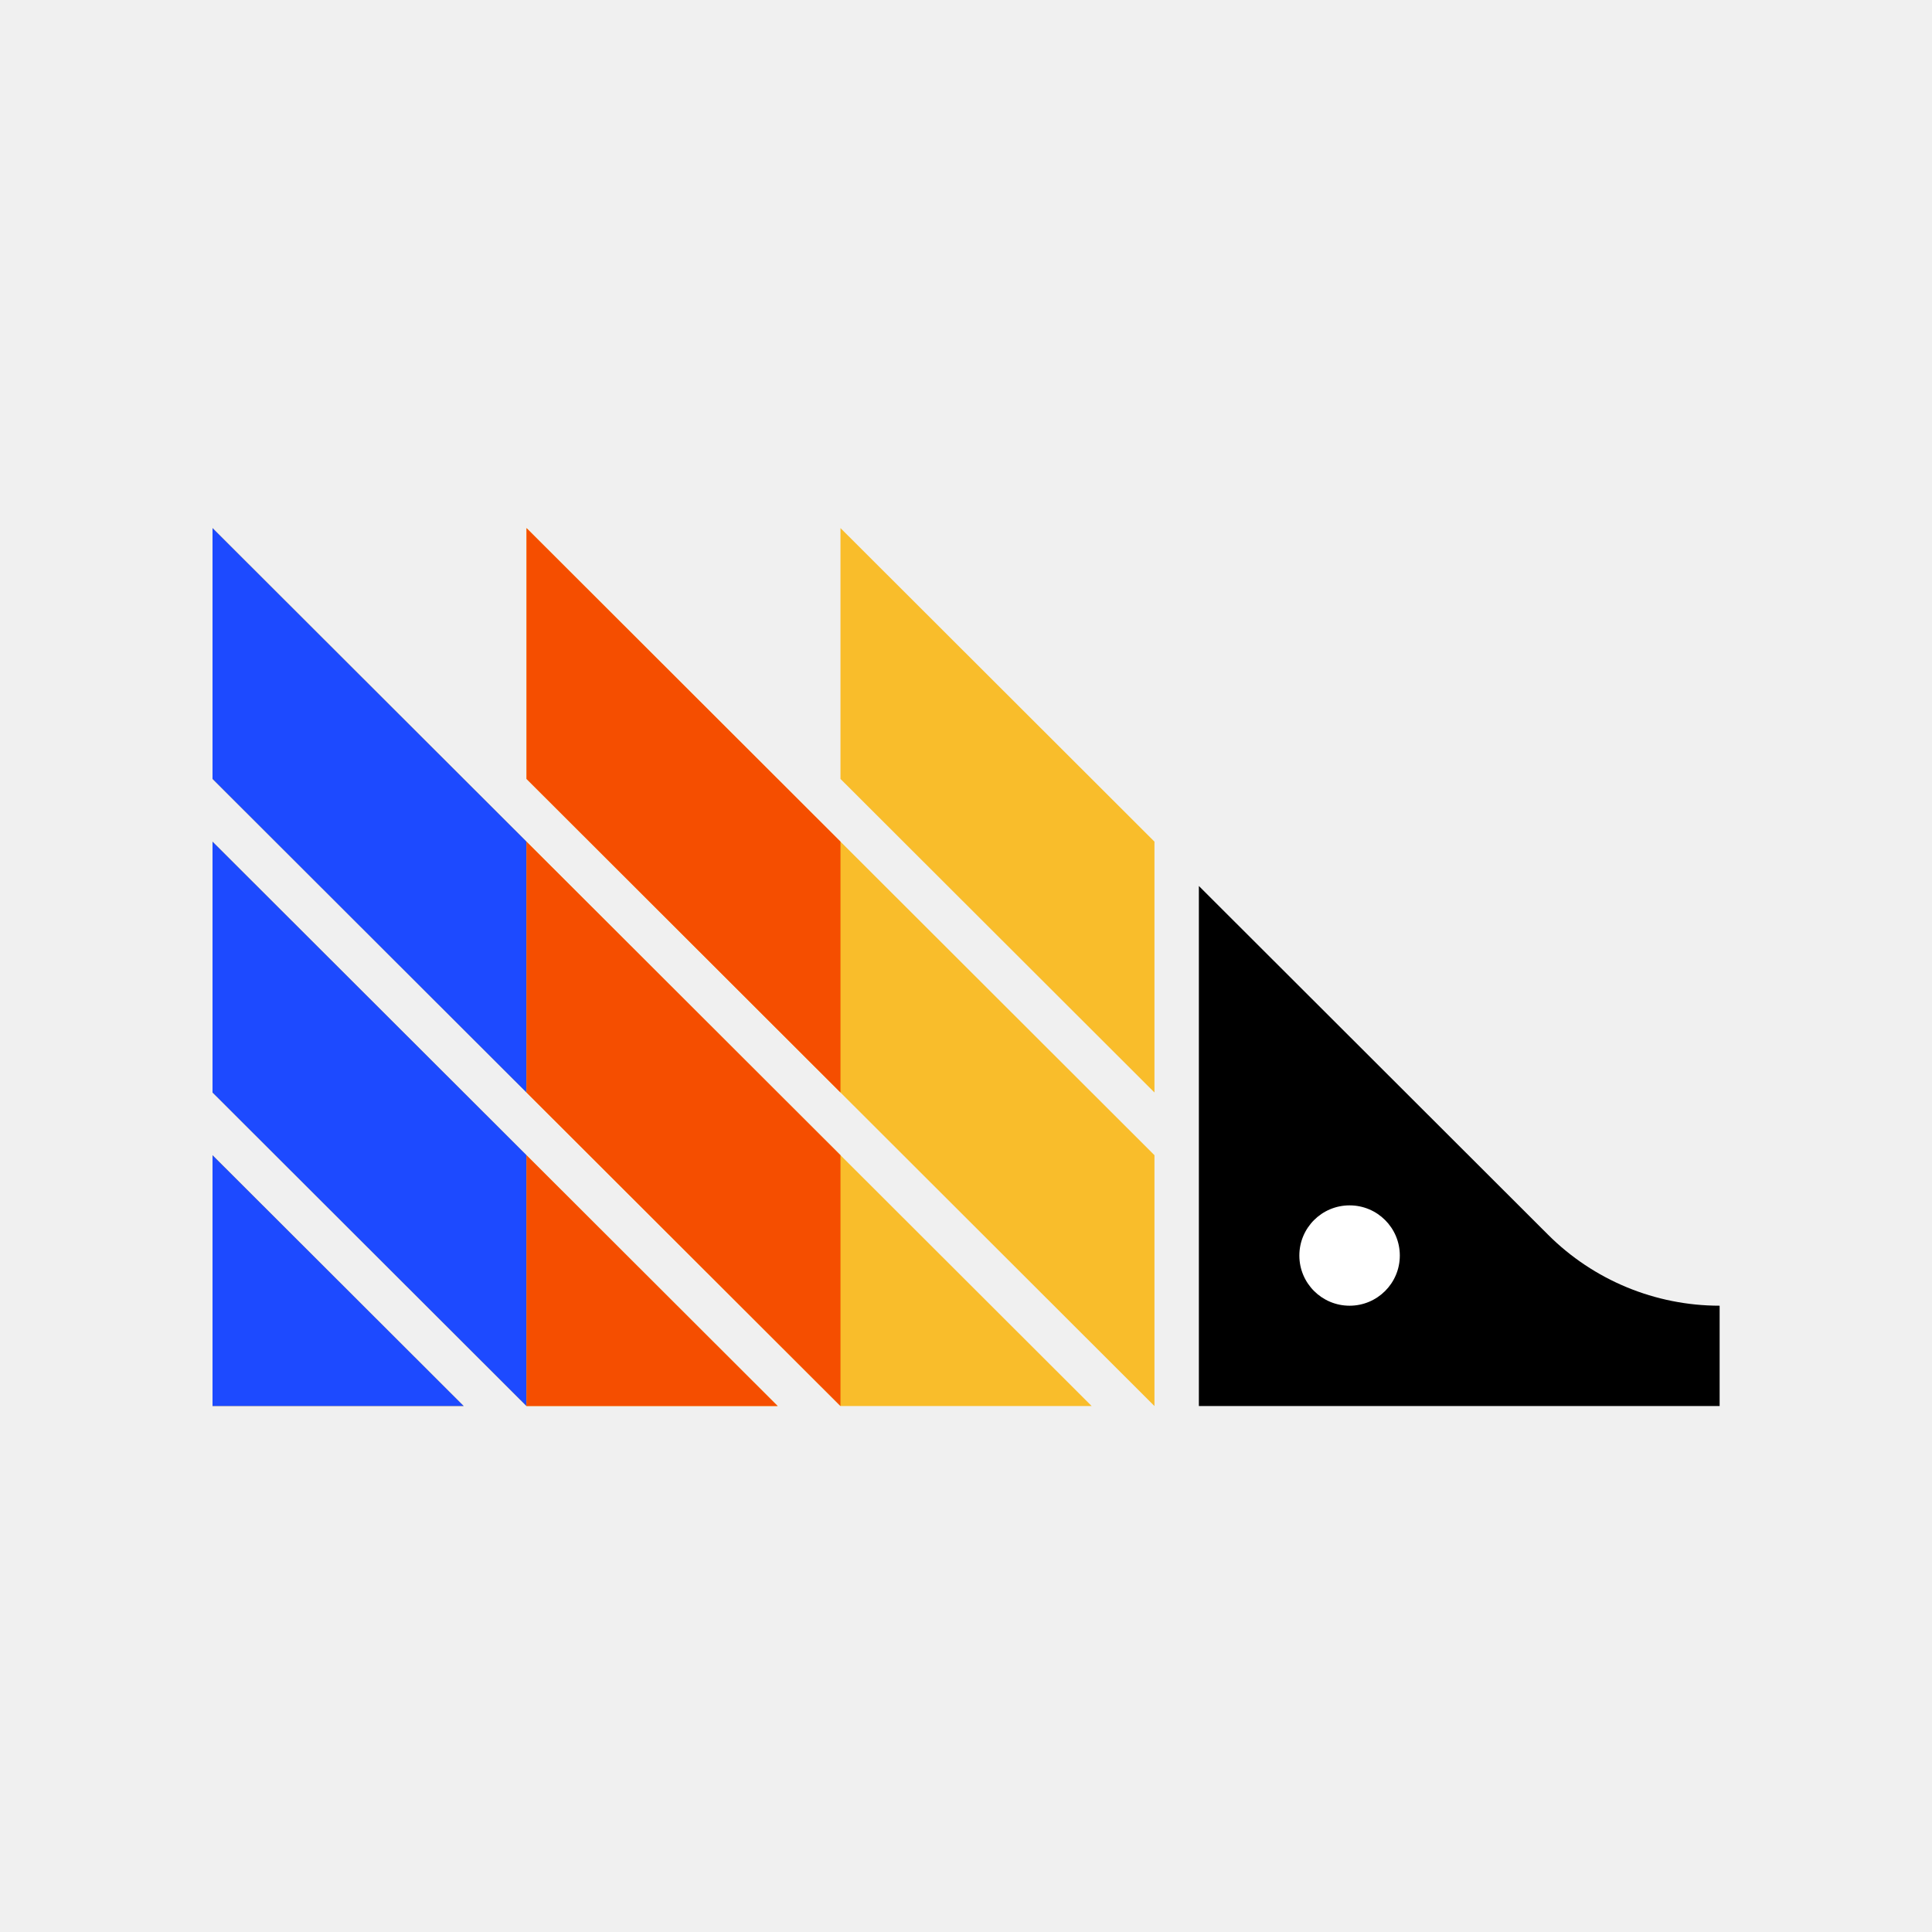
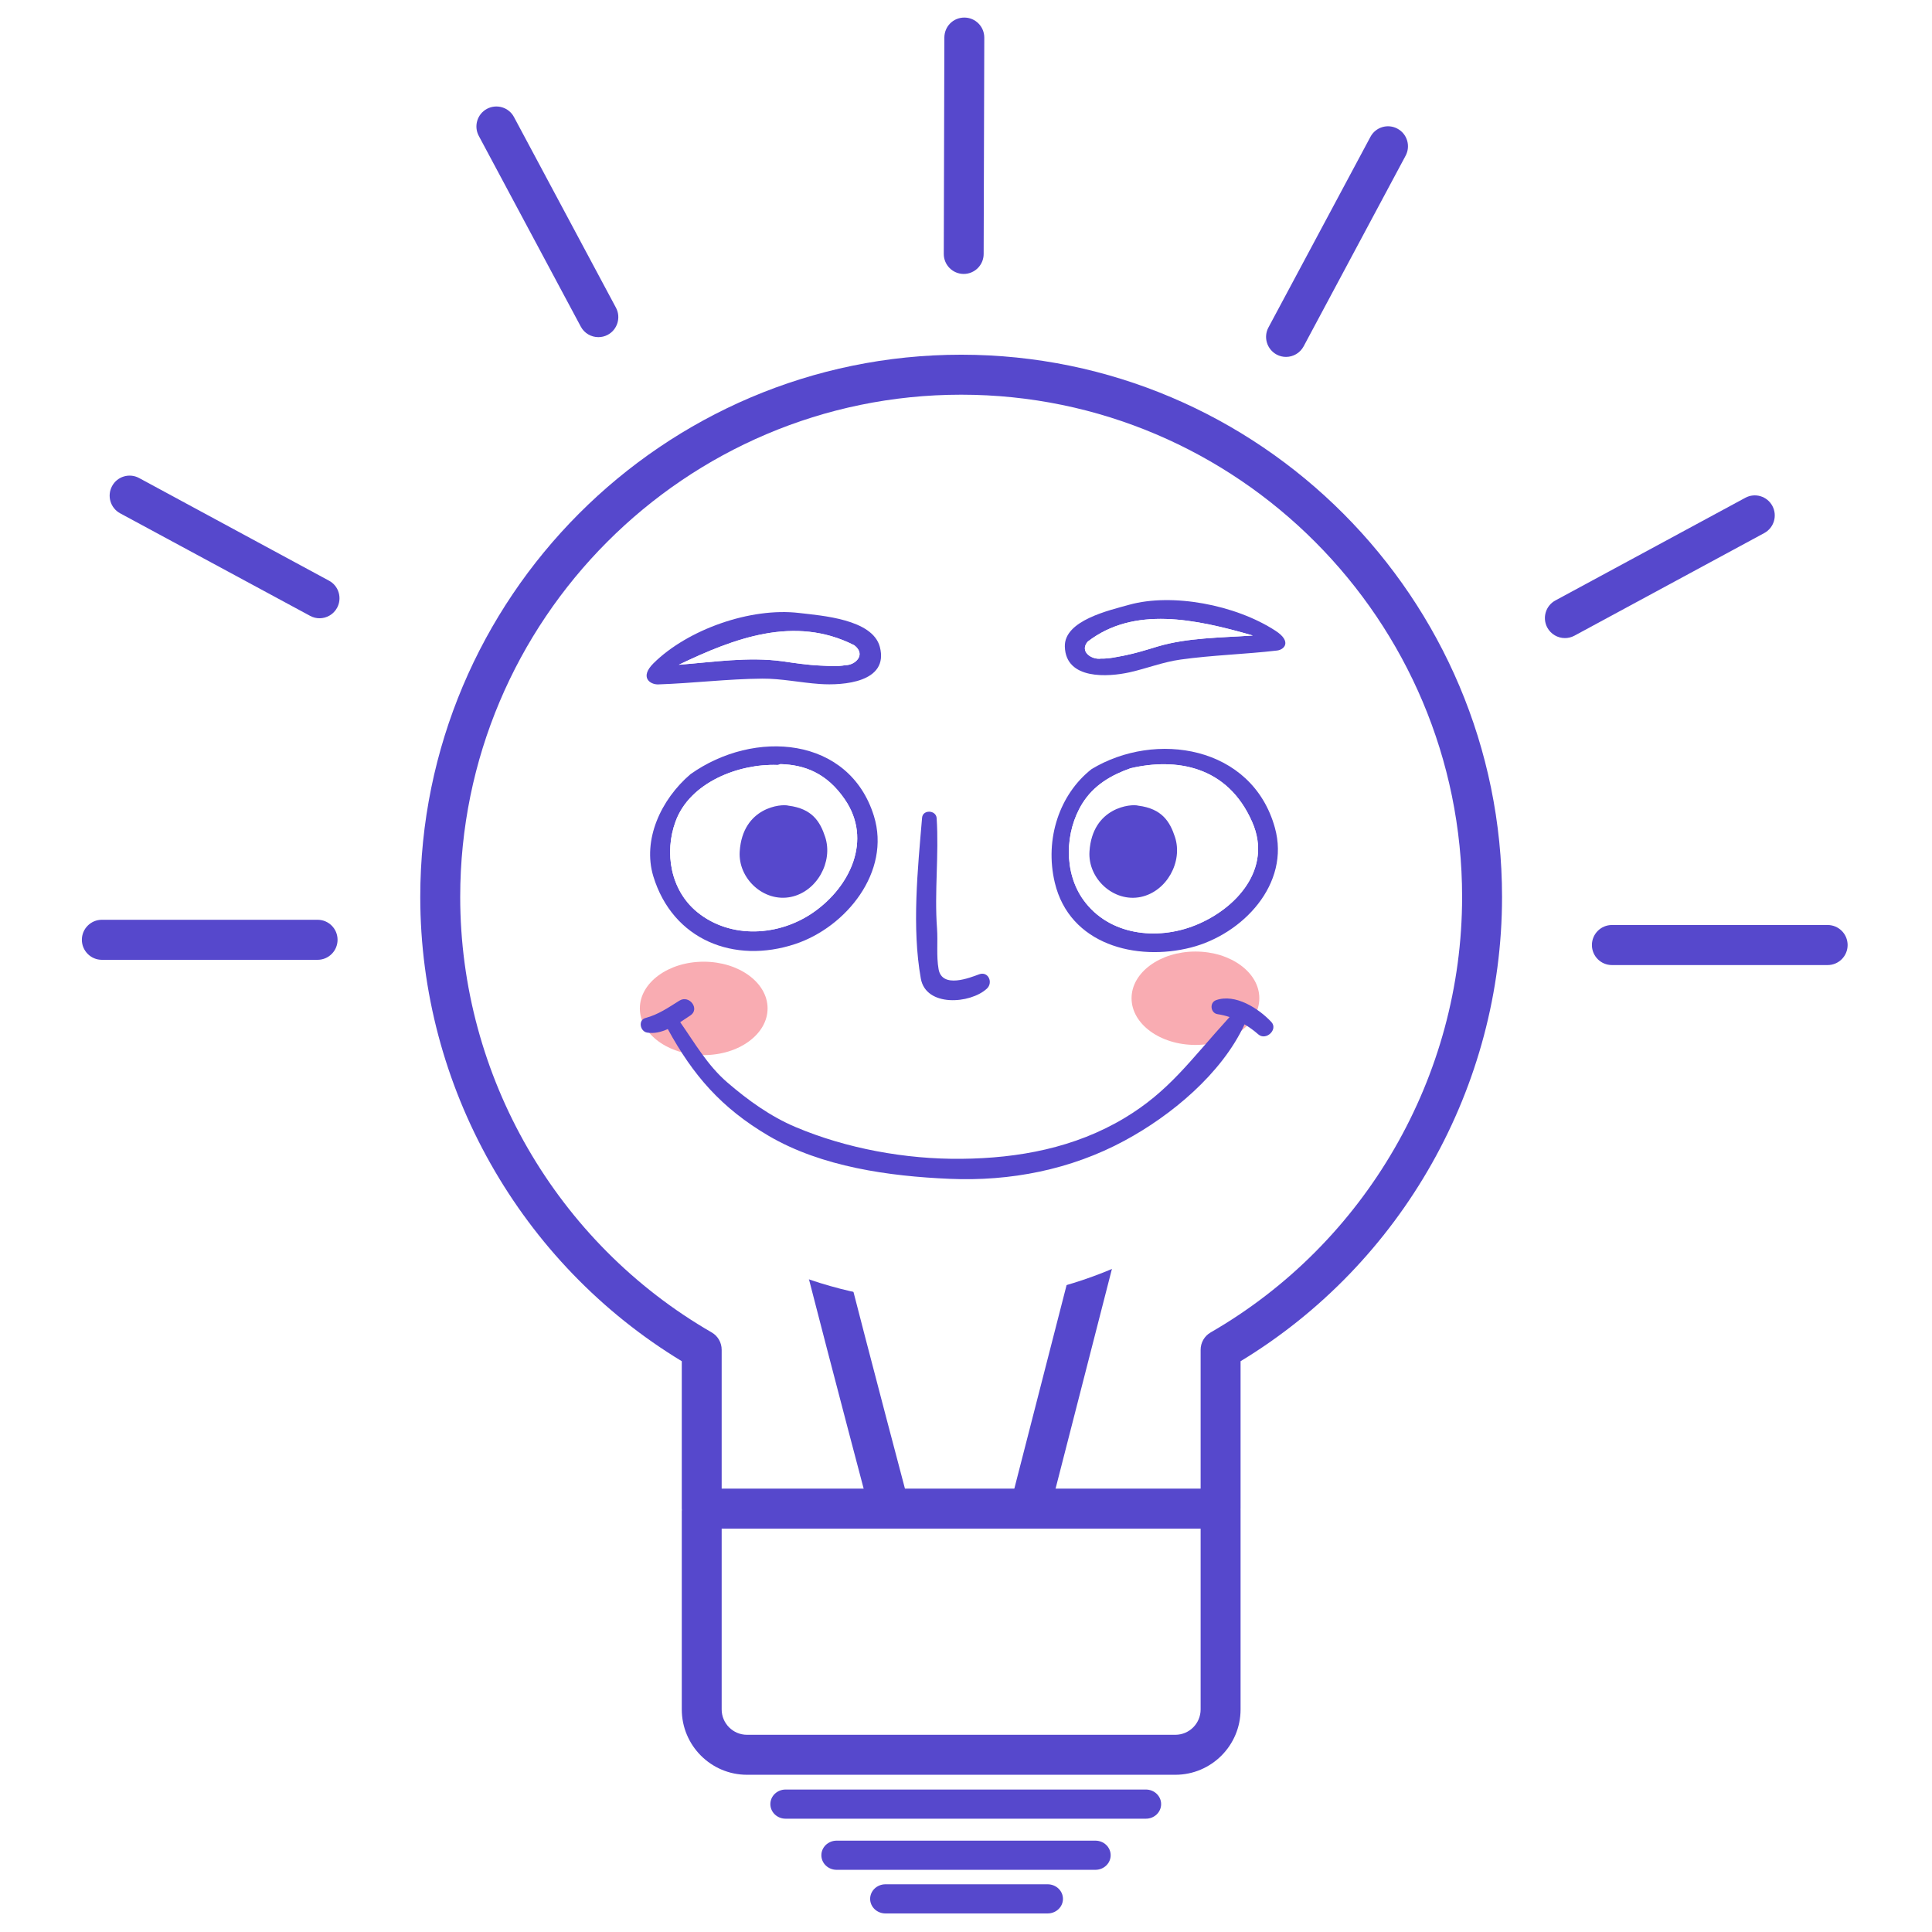
- <svg xmlns="http://www.w3.org/2000/svg" width="300" height="300" viewBox="0 0 300 300" fill="none">
-   <path d="M33 179.379L72.004 218.33H33V179.379ZM33 169.641L81.755 218.33H120.759L33 130.689V169.641ZM33 120.951L130.51 218.33H169.513L33 82V120.951ZM81.755 120.951L179.264 218.33V179.379L81.755 82V120.951ZM130.51 82V120.951L179.264 169.641V130.689L130.51 82Z" fill="#F9BD2B" />
-   <path d="M267.023 202.75C257.03 202.75 247.451 198.784 240.391 191.734L186.16 137.576V218.33H267.023V202.75Z" fill="black" />
-   <path d="M209.563 202.75C213.871 202.75 217.363 199.262 217.363 194.959C217.363 190.657 213.871 187.169 209.563 187.169C205.254 187.169 201.762 190.657 201.762 194.959C201.762 199.262 205.254 202.75 209.563 202.75Z" fill="white" />
-   <path d="M33 218.33H72.004L33 179.379V218.33Z" fill="#1D4AFF" />
-   <path d="M81.755 130.689L33 82V120.951L81.755 169.641V130.689Z" fill="#1D4AFF" />
-   <path d="M33 130.689V169.641L81.755 218.33V179.379L33 130.689Z" fill="#1D4AFF" />
-   <path d="M130.51 130.689L81.755 82V120.951L130.51 169.641V130.689Z" fill="#F54E00" />
-   <path d="M81.755 218.33H120.759L81.755 179.379V218.33Z" fill="#F54E00" />
-   <path d="M81.755 130.689V169.641L130.51 218.33V179.379L81.755 130.689Z" fill="#F54E00" />
+ <svg xmlns="http://www.w3.org/2000/svg" width="192" zoomAndPan="magnify" viewBox="0 0 144 144" height="192" preserveAspectRatio="xMidYMid meet" version="1.0">
+   <defs>
+     <clipPath id="id1">
+       <path d="M 31 26 L 112 26 L 112 132.414 L 31 132.414 Z M 31 26 " clip-rule="nonzero" />
+     </clipPath>
+     <clipPath id="id2">
+       <path d="M 6.102 68 L 26 68 L 26 72 L 6.102 72 Z M 6.102 68 " clip-rule="nonzero" />
+     </clipPath>
+     <clipPath id="id3">
+       <path d="M 118 68 L 137.711 68 L 137.711 72 L 118 72 Z M 118 68 " clip-rule="nonzero" />
+     </clipPath>
+     <clipPath id="id4">
+       <path d="M 70 1.18 L 74 1.18 L 74 21 L 70 21 Z M 70 1.18 " clip-rule="nonzero" />
+     </clipPath>
+     <clipPath id="id5">
+       <path d="M 38.801 33.52 L 102.336 33.52 L 102.336 97.055 L 38.801 97.055 Z M 38.801 33.52 " clip-rule="nonzero" />
+     </clipPath>
+     <clipPath id="id6">
+       <path d="M 47.531 71 L 58 71 L 58 79 L 47.531 79 Z M 47.531 71 " clip-rule="nonzero" />
+     </clipPath>
+     <clipPath id="id7">
+       <path d="M 79 44.191 L 96 44.191 L 96 51 L 79 51 Z M 79 44.191 " clip-rule="nonzero" />
+     </clipPath>
+     <clipPath id="id8">
+       <path d="M 47.531 74 L 95 74 L 95 88 L 47.531 88 Z M 47.531 74 " clip-rule="nonzero" />
+     </clipPath>
+   </defs>
+   <rect x="-14.4" width="172.8" fill="#ffffff" y="-14.4" height="172.8" fill-opacity="1" />
+   <rect x="-14.4" width="172.8" fill="#ffffff" y="-14.4" height="172.8" fill-opacity="1" />
+   <rect x="-14.4" width="172.8" fill="#ffffff" y="-14.4" height="172.8" fill-opacity="1" />
+   <path fill="#5648cc" d="M 66.277 113.84 C 65.617 113.84 65.016 113.398 64.84 112.73 C 64.812 112.625 62.109 102.422 59.871 93.711 C 59.668 92.91 60.148 92.102 60.945 91.895 C 61.742 91.688 62.551 92.172 62.754 92.969 C 64.984 101.668 67.688 111.859 67.715 111.961 C 67.926 112.758 67.453 113.574 66.66 113.785 C 66.531 113.82 66.402 113.84 66.277 113.84 " fill-opacity="1" fill-rule="nonzero" />
+   <path fill="#5648cc" d="M 76.844 113.613 C 76.719 113.613 76.594 113.598 76.473 113.566 C 75.676 113.359 75.195 112.547 75.398 111.75 L 80.25 92.852 C 80.453 92.051 81.266 91.574 82.059 91.777 C 82.855 91.98 83.336 92.797 83.129 93.594 L 78.281 112.492 C 78.109 113.164 77.508 113.613 76.844 113.613 " fill-opacity="1" fill-rule="nonzero" />
+   <g clip-path="url(#id1)">
+     <path fill="#5648cc" d="M 90.234 99.312 C 89.773 99.578 89.488 100.07 89.488 100.605 L 89.488 110.953 L 53.789 110.953 L 53.789 100.605 C 53.789 100.07 53.508 99.578 53.047 99.312 C 41.48 92.641 34.301 80.203 34.301 66.855 C 34.301 46.215 51.051 29.418 71.641 29.418 C 92.227 29.418 108.977 46.215 108.977 66.855 C 108.977 80.207 101.797 92.645 90.234 99.312 Z M 87.602 129.301 L 55.676 129.301 C 54.637 129.301 53.789 128.453 53.789 127.41 L 53.789 113.938 L 89.488 113.938 L 89.488 127.41 C 89.488 128.453 88.645 129.301 87.602 129.301 Z M 71.641 26.438 C 49.41 26.438 31.324 44.57 31.324 66.855 C 31.324 80.98 38.773 94.156 50.816 101.457 L 50.816 112.445 C 50.816 112.477 50.824 112.504 50.824 112.539 C 50.824 112.566 50.816 112.598 50.816 112.633 L 50.816 127.41 C 50.816 130.098 52.996 132.281 55.676 132.281 L 87.602 132.281 C 90.285 132.281 92.465 130.098 92.465 127.41 L 92.465 112.531 C 92.465 112.516 92.461 112.504 92.461 112.488 C 92.461 112.473 92.465 112.457 92.465 112.445 L 92.465 101.457 C 104.508 94.156 111.953 80.98 111.953 66.855 C 111.953 44.57 93.867 26.438 71.641 26.438 " fill-opacity="1" fill-rule="nonzero" />
+   </g>
+   <g clip-path="url(#id2)">
+     <path fill="#5648cc" d="M 23.672 71.539 L 7.59 71.539 C 6.77 71.539 6.102 70.867 6.102 70.047 C 6.102 69.223 6.77 68.555 7.59 68.555 L 23.672 68.555 C 24.496 68.555 25.16 69.223 25.16 70.047 C 25.16 70.867 24.496 71.539 23.672 71.539 " fill-opacity="1" fill-rule="nonzero" />
+   </g>
+   <g clip-path="url(#id3)">
+     <path fill="#5648cc" d="M 136.223 71.93 L 120.141 71.93 C 119.32 71.93 118.652 71.262 118.652 70.438 C 118.652 69.613 119.32 68.945 120.141 68.945 L 136.223 68.945 C 137.043 68.945 137.711 69.613 137.711 70.438 C 137.711 71.262 137.043 71.93 136.223 71.93 " fill-opacity="1" fill-rule="nonzero" />
+   </g>
+   <path fill="#5648cc" d="M 116.637 47.559 C 116.109 47.559 115.594 47.273 115.324 46.773 C 114.938 46.047 115.207 45.145 115.93 44.754 L 130.086 37.102 C 130.809 36.711 131.711 36.98 132.102 37.707 C 132.492 38.434 132.223 39.336 131.5 39.73 L 117.344 47.383 C 117.117 47.504 116.875 47.559 116.637 47.559 " fill-opacity="1" fill-rule="nonzero" />
+   <path fill="#5648cc" d="M 95.852 26.602 C 95.617 26.602 95.375 26.547 95.152 26.426 C 94.43 26.035 94.152 25.133 94.543 24.406 L 102.145 10.199 C 102.531 9.473 103.434 9.199 104.156 9.59 C 104.883 9.977 105.152 10.883 104.766 11.605 L 97.164 25.816 C 96.895 26.316 96.383 26.602 95.852 26.602 " fill-opacity="1" fill-rule="nonzero" />
+   <path fill="#5648cc" d="M 23.816 46.082 C 23.578 46.082 23.336 46.023 23.113 45.902 L 8.953 38.258 C 8.23 37.863 7.961 36.961 8.352 36.234 C 8.738 35.508 9.645 35.238 10.367 35.629 L 24.523 43.281 C 25.246 43.668 25.516 44.574 25.125 45.301 C 24.855 45.797 24.344 46.082 23.816 46.082 " fill-opacity="1" fill-rule="nonzero" />
+   <path fill="#5648cc" d="M 44.598 25.129 C 44.07 25.129 43.555 24.844 43.289 24.344 L 35.688 10.133 C 35.297 9.406 35.57 8.504 36.293 8.113 C 37.02 7.727 37.922 7.996 38.309 8.723 L 45.91 22.934 C 46.297 23.656 46.023 24.566 45.301 24.953 C 45.078 25.074 44.836 25.129 44.598 25.129 " fill-opacity="1" fill-rule="nonzero" />
+   <g clip-path="url(#id4)">
+     <path fill="#5648cc" d="M 71.832 20.418 C 71.828 20.418 71.828 20.418 71.824 20.418 C 71.004 20.414 70.34 19.746 70.344 18.922 L 70.387 2.801 C 70.391 1.973 71.039 1.309 71.879 1.309 C 72.703 1.312 73.363 1.98 73.363 2.805 L 73.316 18.93 C 73.316 19.75 72.648 20.418 71.832 20.418 " fill-opacity="1" fill-rule="nonzero" />
+   </g>
+   <path fill="#5648cc" d="M 59.352 64.941 C 59.352 58.309 64.734 52.906 71.355 52.906 C 77.973 52.906 83.355 58.309 83.355 64.941 C 83.355 71.578 77.973 76.977 71.355 76.977 C 64.734 76.977 59.352 71.578 59.352 64.941 Z M 91.242 80.539 L 85.125 77.648 C 84.574 77.387 83.922 77.488 83.477 77.906 C 83.031 78.328 82.887 78.977 83.109 79.543 L 85.59 85.852 L 75.195 89.965 L 72.66 83.527 C 72.438 82.961 71.891 82.586 71.285 82.586 C 71.281 82.586 71.281 82.586 71.277 82.586 C 70.672 82.586 70.125 82.953 69.898 83.516 L 67.316 89.934 L 56.949 85.738 L 59.156 80.266 C 59.383 79.691 59.242 79.035 58.789 78.613 C 58.34 78.195 57.676 78.098 57.121 78.367 L 51.68 81.031 L 46.773 70.961 L 55.879 66.5 C 56.094 66.398 56.277 66.242 56.418 66.055 C 56.984 73.816 63.469 79.957 71.355 79.957 C 79.613 79.957 86.332 73.223 86.332 64.941 C 86.332 56.66 79.613 49.926 71.355 49.926 C 63.328 49.926 56.758 56.285 56.391 64.238 C 56.25 64.062 56.07 63.914 55.859 63.816 L 46.695 59.484 L 51.461 49.348 L 57.578 52.238 C 58.129 52.5 58.785 52.395 59.23 51.977 C 59.676 51.559 59.82 50.91 59.598 50.344 L 57.113 44.035 L 67.512 39.922 L 70.047 46.359 C 70.27 46.926 70.816 47.301 71.422 47.301 C 71.422 47.301 71.426 47.301 71.43 47.301 C 72.035 47.301 72.582 46.934 72.805 46.371 L 75.395 39.953 L 85.758 44.148 L 83.336 50.16 C 83.105 50.73 83.25 51.391 83.703 51.809 C 84.152 52.23 84.816 52.328 85.367 52.059 L 91.027 49.285 L 95.934 59.355 L 87.277 63.594 C 86.766 63.844 86.441 64.371 86.445 64.945 C 86.449 65.52 86.777 66.039 87.297 66.281 L 96.012 70.402 Z M 98.625 68.34 L 91.371 64.91 L 98.574 61.379 C 99.312 61.016 99.617 60.125 99.258 59.387 L 93.047 46.637 C 92.875 46.281 92.566 46.012 92.191 45.879 C 91.82 45.754 91.41 45.777 91.055 45.949 L 87.547 47.668 L 89.074 43.883 C 89.379 43.117 89.012 42.25 88.25 41.941 L 75.129 36.629 C 74.367 36.32 73.5 36.691 73.191 37.453 L 71.445 41.789 L 69.73 37.438 C 69.43 36.672 68.566 36.297 67.801 36.598 L 54.637 41.809 C 54.27 41.953 53.977 42.238 53.816 42.598 C 53.664 42.965 53.656 43.375 53.801 43.742 L 55.449 47.934 L 51.387 46.012 C 51.027 45.844 50.617 45.824 50.246 45.957 C 49.875 46.094 49.57 46.371 49.406 46.727 L 43.367 59.559 C 43.02 60.305 43.34 61.195 44.078 61.547 L 51.785 65.188 L 44.133 68.938 C 43.391 69.297 43.086 70.191 43.449 70.93 L 49.66 83.68 C 50.02 84.422 50.91 84.727 51.648 84.367 L 54.941 82.754 L 53.633 86.004 C 53.484 86.367 53.488 86.781 53.645 87.145 C 53.797 87.508 54.09 87.797 54.453 87.945 L 67.578 93.258 C 67.945 93.406 68.352 93.402 68.715 93.246 C 69.082 93.094 69.367 92.801 69.516 92.434 L 71.262 88.098 L 72.973 92.449 C 73.207 93.035 73.766 93.391 74.359 93.391 C 74.539 93.391 74.723 93.359 74.906 93.289 L 88.066 88.078 C 88.832 87.777 89.207 86.91 88.906 86.145 L 87.254 81.949 L 91.32 83.871 C 91.68 84.039 92.086 84.059 92.461 83.926 C 92.828 83.793 93.133 83.516 93.301 83.16 L 99.336 70.324 C 99.684 69.578 99.367 68.691 98.625 68.34 " fill-opacity="1" fill-rule="nonzero" />
+   <g clip-path="url(#id5)">
+     <path fill="#ffffff" d="M 70.566 33.52 C 53.023 33.52 38.801 47.742 38.801 65.289 C 38.801 82.832 53.023 97.055 70.566 97.055 C 88.113 97.055 102.336 82.832 102.336 65.289 C 102.336 47.742 88.113 33.52 70.566 33.52 " fill-opacity="1" fill-rule="nonzero" />
+   </g>
+   <path stroke-linecap="round" transform="matrix(2.265919, 0, 0, 2.172939, 57.41746, 134.4681)" fill="none" stroke-linejoin="miter" d="M 0.5 0 L 12.354 0 " stroke="#5648cc" stroke-width="1" stroke-opacity="1" stroke-miterlimit="4" />
+   <path stroke-linecap="round" transform="matrix(2.269759, 0, 0, 2.172939, 61.22177, 138.2782)" fill="none" stroke-linejoin="miter" d="M 0.499 -0 L 8.999 -0 " stroke="#5648cc" stroke-width="1" stroke-opacity="1" stroke-miterlimit="4" />
+   <path stroke-linecap="round" transform="matrix(2.282275, 0, 0, 2.172939, 64.85523, 141.5304)" fill="none" stroke-linejoin="miter" d="M 0.5 0 L 5.797 0 " stroke="#5648cc" stroke-width="1" stroke-opacity="1" stroke-miterlimit="4" />
+   <g clip-path="url(#id6)">
+     <path fill="#f9acb2" d="M 57.211 75.16 C 57.211 77.082 55.078 78.641 52.449 78.641 C 49.82 78.641 47.691 77.082 47.691 75.16 C 47.691 73.238 49.82 71.68 52.449 71.68 C 55.078 71.68 57.211 73.238 57.211 75.16 " fill-opacity="1" fill-rule="nonzero" />
+   </g>
+   <path fill="#f9acb2" d="M 93.863 74.402 C 93.863 76.324 91.73 77.883 89.102 77.883 C 86.473 77.883 84.34 76.324 84.34 74.402 C 84.34 72.48 86.473 70.922 89.102 70.922 C 91.73 70.922 93.863 72.48 93.863 74.402 " fill-opacity="1" fill-rule="nonzero" />
+   <path fill="#5648cc" d="M 60.66 67.977 C 58.086 69.793 54.453 70.012 51.961 67.977 C 49.98 66.355 49.5 63.555 50.348 61.238 C 51.41 58.309 55.07 56.91 57.934 57.016 C 58.02 57.016 58.09 56.988 58.164 56.953 C 59.961 57 61.621 57.617 62.965 59.578 C 65.051 62.617 63.34 66.098 60.66 67.977 Z M 65.137 60.82 C 63.297 54.883 56.23 54.32 51.465 57.703 C 49.246 59.598 47.875 62.609 48.695 65.316 C 50.148 70.07 54.73 71.867 59.266 70.363 C 63.066 69.105 66.418 64.973 65.137 60.82 " fill-opacity="1" fill-rule="nonzero" />
+   <path fill="#ffffff" d="M 60.66 67.977 C 58.086 69.793 54.453 70.012 51.961 67.977 C 49.98 66.355 49.5 63.555 50.348 61.238 C 51.41 58.309 55.07 56.91 57.934 57.016 C 58.02 57.016 58.09 56.988 58.164 56.953 C 59.961 57 61.621 57.617 62.965 59.578 C 65.051 62.617 63.34 66.098 60.66 67.977 " fill-opacity="1" fill-rule="nonzero" />
+   <path fill="#5648cc" d="M 89.105 68.957 C 86.227 70.121 82.66 69.711 80.762 67.09 C 79.266 65.02 79.367 61.988 80.672 59.887 C 81.523 58.516 82.836 57.766 84.262 57.262 C 87.617 56.477 91.488 57.039 93.336 61.281 C 94.855 64.746 92.152 67.73 89.105 68.957 Z M 95.023 61.695 C 93.32 55.562 86.102 54.449 81.355 57.328 C 78.984 59.191 77.844 62.516 78.617 65.781 C 79.719 70.418 84.699 71.664 88.773 70.621 C 92.613 69.637 96.191 65.898 95.023 61.695 " fill-opacity="1" fill-rule="nonzero" />
+   <path fill="#ffffff" d="M 89.105 68.957 C 86.227 70.121 82.66 69.711 80.762 67.09 C 79.262 65.02 79.367 61.988 80.672 59.887 C 81.523 58.516 82.836 57.766 84.262 57.262 C 87.617 56.477 91.488 57.039 93.336 61.281 C 94.855 64.746 92.152 67.73 89.105 68.957 " fill-opacity="1" fill-rule="nonzero" />
+   <path fill="#5648cc" d="M 63.012 49.578 C 62.414 49.688 61.754 49.633 61.145 49.605 C 60.191 49.566 59.242 49.418 58.297 49.285 C 55.777 48.941 53.152 49.348 50.594 49.547 C 54.719 47.574 59.223 45.836 63.672 48.094 C 64.578 48.789 63.75 49.582 63.012 49.578 Z M 65.578 48.215 C 65.031 46.145 61.242 45.887 59.566 45.688 C 55.953 45.258 51.262 46.91 48.707 49.438 C 47.656 50.48 48.449 51.027 49.055 51.012 C 51.641 50.926 54.215 50.602 56.809 50.582 C 58.238 50.57 59.664 50.883 61.09 50.98 C 62.867 51.109 66.27 50.848 65.578 48.215 " fill-opacity="1" fill-rule="nonzero" />
+   <path fill="#ffffff" d="M 63.012 49.578 C 62.414 49.688 61.754 49.633 61.145 49.609 C 60.191 49.566 59.242 49.422 58.297 49.285 C 55.777 48.941 53.152 49.348 50.594 49.547 C 54.719 47.574 59.223 45.836 63.672 48.094 C 64.578 48.789 63.75 49.582 63.012 49.578 " fill-opacity="1" fill-rule="nonzero" />
+   <g clip-path="url(#id7)">
+     <path fill="#5648cc" d="M 86.289 48.184 C 85.461 48.434 84.637 48.695 83.781 48.863 C 83.23 48.965 82.645 49.105 82.07 49.086 C 81.398 49.195 80.43 48.586 81.066 47.828 C 84.516 45.16 89.086 46.133 93.379 47.367 C 90.992 47.531 88.496 47.527 86.289 48.184 Z M 95.066 47.012 C 92.062 45.059 87.348 44.191 84.168 45.074 C 82.691 45.488 79.305 46.238 79.367 48.199 C 79.438 50.691 82.613 50.461 84.199 50.109 C 85.473 49.824 86.688 49.34 87.992 49.16 C 90.363 48.828 92.793 48.766 95.176 48.488 C 95.73 48.43 96.305 47.816 95.066 47.012 " fill-opacity="1" fill-rule="nonzero" />
+   </g>
+   <path fill="#ffffff" d="M 93.379 47.367 C 90.992 47.531 88.496 47.527 86.289 48.184 C 85.461 48.434 84.637 48.695 83.781 48.863 C 83.23 48.965 82.645 49.105 82.07 49.086 C 81.398 49.195 80.43 48.586 81.066 47.828 C 84.516 45.16 89.086 46.133 93.379 47.367 " fill-opacity="1" fill-rule="nonzero" />
+   <path fill="#5648cc" d="M 61.504 62.383 C 61.129 61.238 60.535 60.273 58.773 60.051 C 58.258 59.895 55.348 60.148 55.133 63.469 C 55.004 65.488 56.934 67.273 58.953 66.852 C 60.891 66.449 62.109 64.23 61.504 62.383 " fill-opacity="1" fill-rule="nonzero" />
+   <path fill="#5648cc" d="M 87.574 62.383 C 87.199 61.238 86.605 60.273 84.844 60.051 C 84.328 59.895 81.418 60.148 81.203 63.469 C 81.074 65.488 83.004 67.273 85.023 66.855 C 86.961 66.449 88.18 64.23 87.574 62.383 " fill-opacity="1" fill-rule="nonzero" />
+   <path fill="#5648cc" d="M 72.973 72.621 C 72.301 72.871 70.219 73.707 69.957 72.238 C 69.781 71.25 69.914 70.199 69.84 69.199 C 69.637 66.465 69.992 63.719 69.812 60.98 C 69.77 60.367 68.781 60.324 68.727 60.945 C 68.402 64.777 67.953 69.129 68.633 72.938 C 69.016 75.07 72.316 74.832 73.555 73.688 C 74.043 73.238 73.66 72.363 72.973 72.621 " fill-opacity="1" fill-rule="nonzero" />
+   <g clip-path="url(#id8)">
+     <path fill="#5648cc" d="M 94.758 76.172 C 93.812 75.16 92.074 74.043 90.645 74.543 C 90.129 74.723 90.219 75.512 90.75 75.59 C 91.066 75.637 91.363 75.711 91.645 75.805 C 88.688 79.055 87.148 81.328 83.82 83.328 C 80.117 85.551 75.918 86.332 71.648 86.371 C 67.523 86.414 63.09 85.609 59.297 84.004 C 57.414 83.207 55.75 82.004 54.211 80.68 C 52.723 79.395 51.797 77.758 50.699 76.188 C 50.961 76.02 51.211 75.848 51.449 75.691 C 52.195 75.211 51.379 74.117 50.633 74.586 C 49.805 75.105 49.07 75.617 48.113 75.875 C 47.543 76.027 47.707 76.871 48.223 76.961 C 48.762 77.055 49.281 76.922 49.773 76.699 C 51.648 80.137 53.762 82.586 57.293 84.66 C 61.238 86.973 66.281 87.672 70.77 87.863 C 75.301 88.062 79.805 87.184 83.809 85.023 C 87.281 83.156 91.059 80.031 92.762 76.348 C 93.113 76.562 93.457 76.805 93.789 77.098 C 94.359 77.594 95.281 76.734 94.758 76.172 " fill-opacity="1" fill-rule="nonzero" />
+   </g>
</svg>
